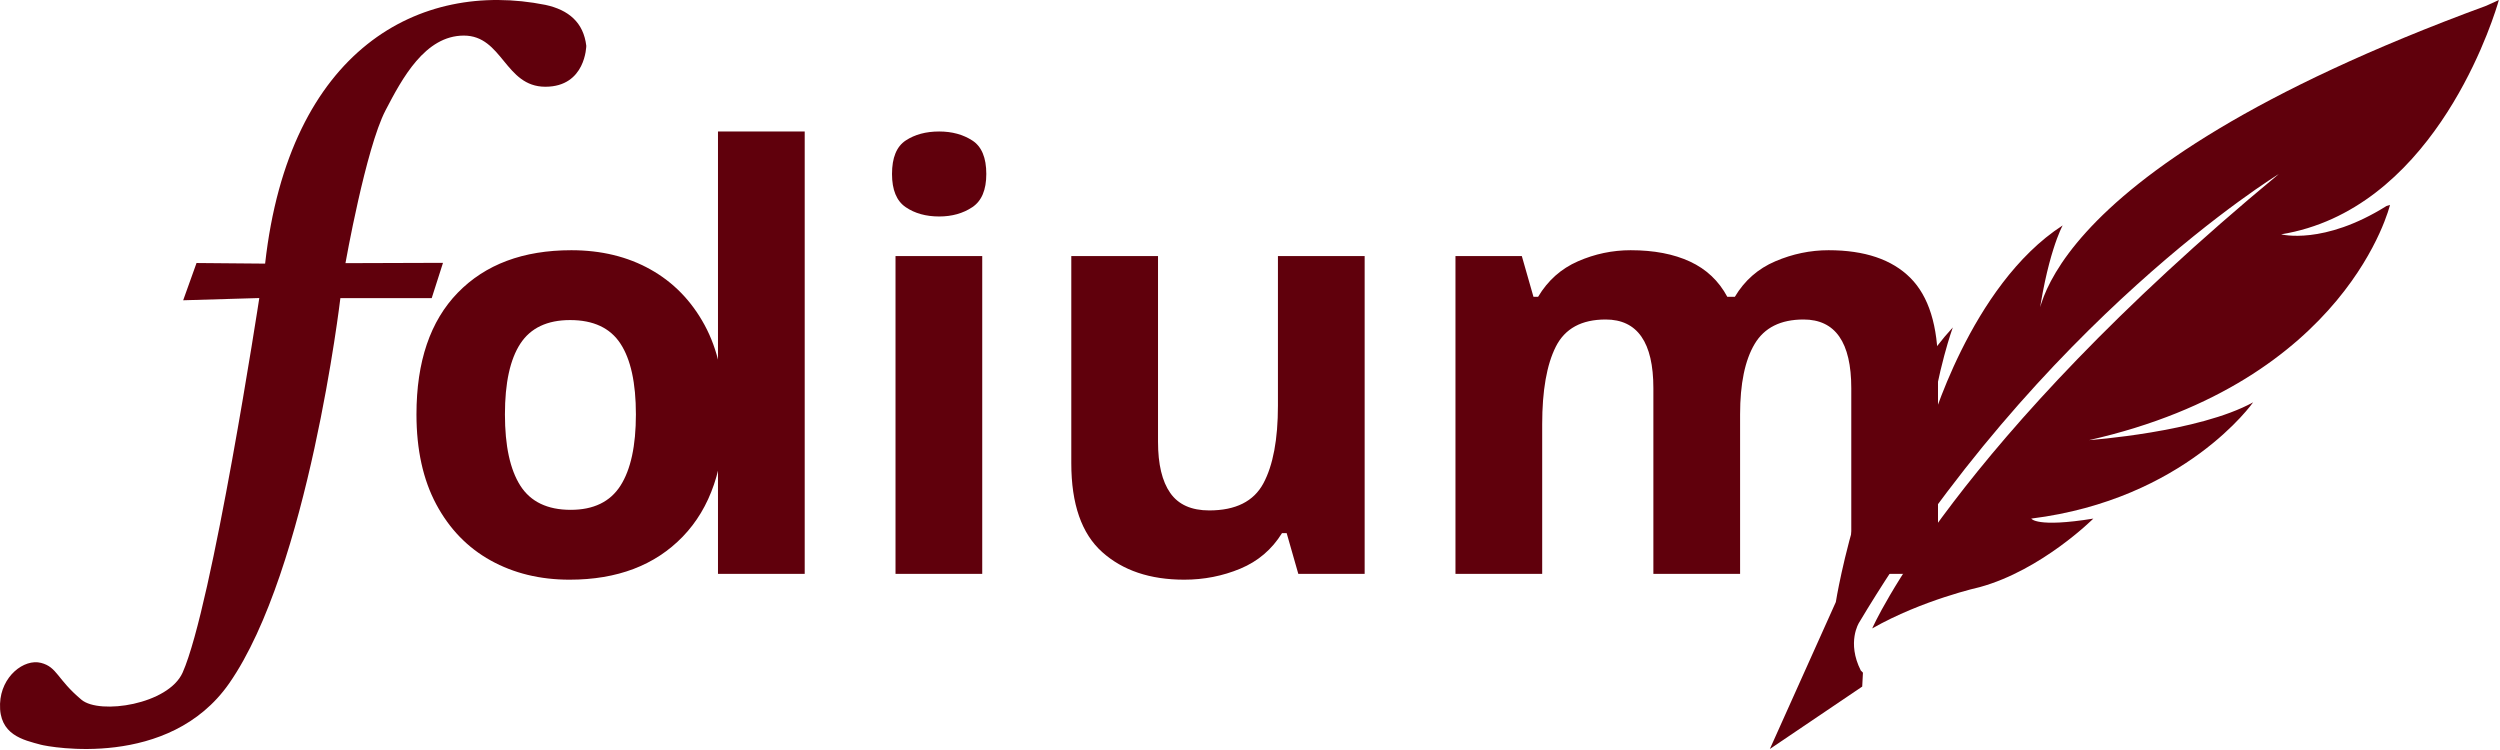
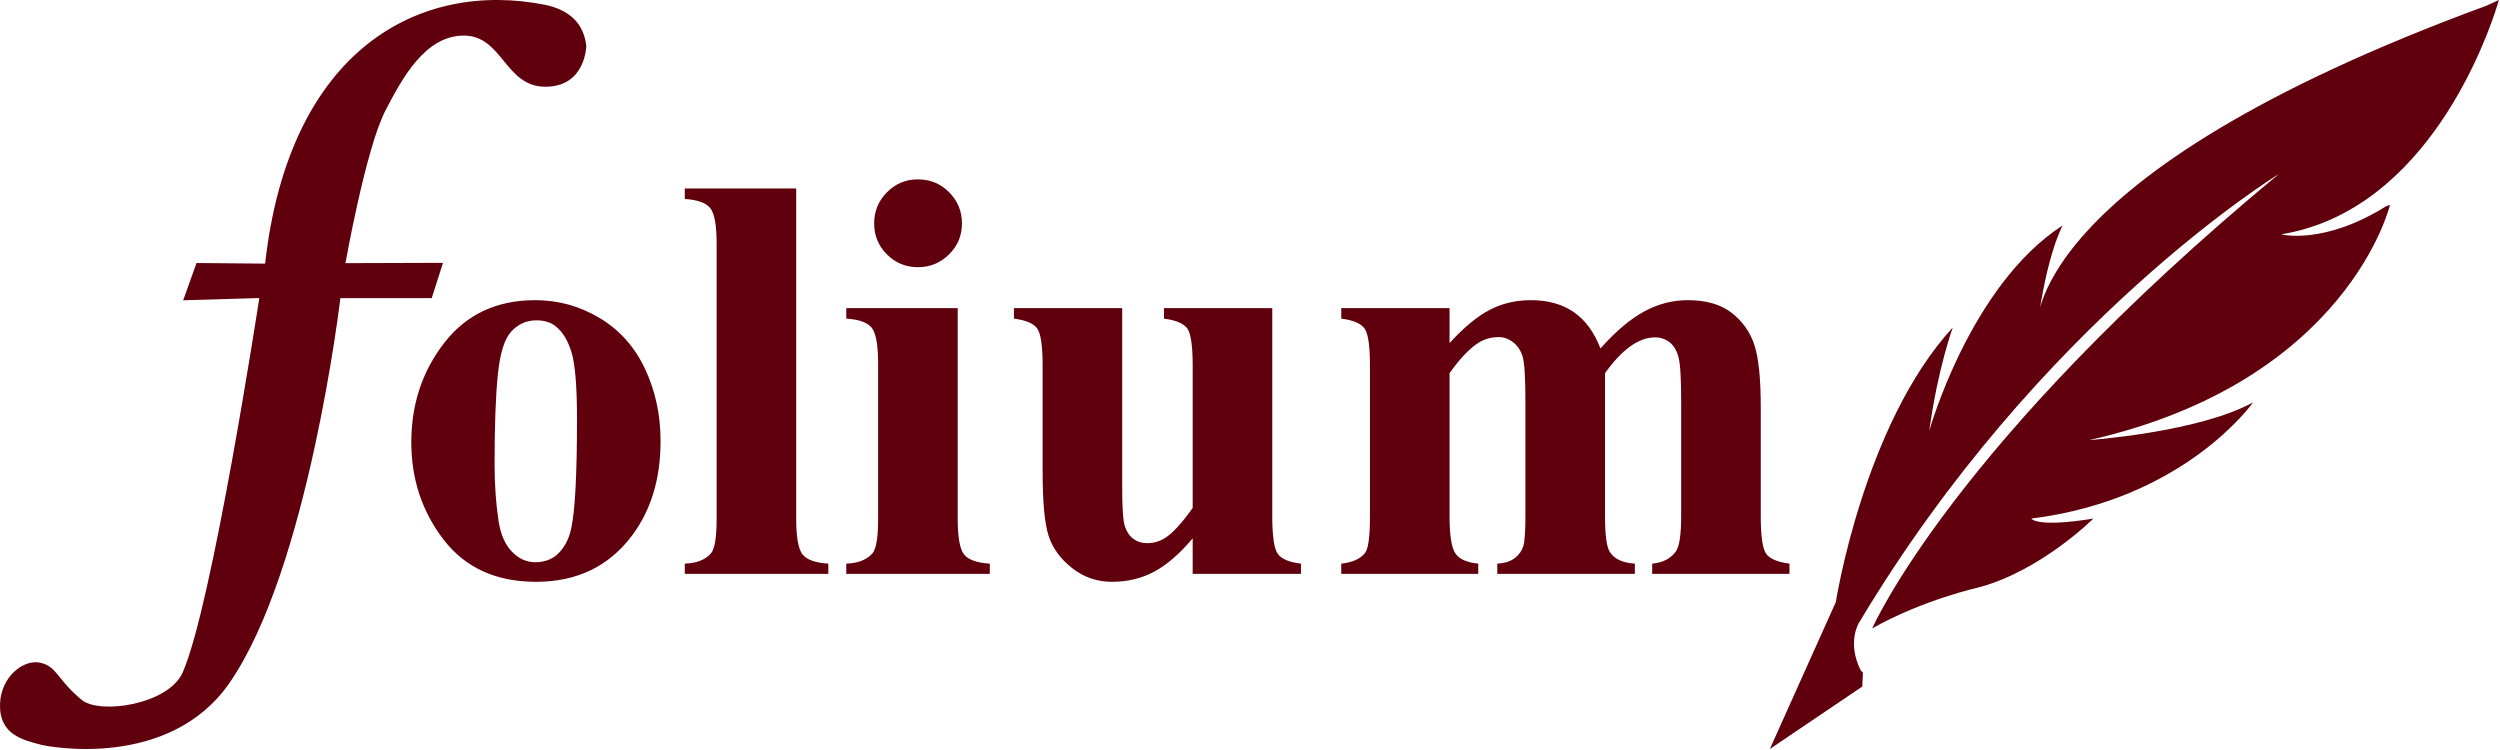
<svg xmlns="http://www.w3.org/2000/svg" width="100%" height="100%" viewBox="0 0 1718 515" version="1.1" xml:space="preserve" style="fill-rule:evenodd;clip-rule:evenodd;stroke-linejoin:round;stroke-miterlimit:2;">
  <g transform="matrix(1,0,0,1,-253.7702,-121.5833)">
    <g transform="matrix(3.737361,0,0,0.900207,0,0)">
      <g transform="matrix(0.267569,0,0,1.110856,432.5691,-1271.313)">
        <g id="feather" transform="matrix(4.166667,0,0,4.166667,354.3243,1780.736)">
          <path d="M0,-123.53C0,-123.53 -0.07,-123.273 -0.215,-122.8C-1.748,-117.812 -11.652,-88.832 -35.911,-84.883C-35.911,-84.883 -28.941,-83.03 -18.529,-89.559L-17.956,-89.736C-17.956,-89.736 -24.882,-60.589 -67.588,-50.942C-67.588,-50.942 -49.471,-52.236 -40.529,-57.177C-40.529,-57.177 -51.706,-41.177 -77.117,-38C-77.117,-38 -76.294,-36.471 -66.882,-38C-66.882,-38 -75.353,-29.53 -85.588,-26.706C-85.588,-26.706 -95.117,-24.589 -103.353,-19.883C-103.353,-19.883 -90.177,-50.236 -36.294,-94.824C-36.294,-94.824 -75.706,-70.765 -105.529,-20.824C-105.529,-20.824 -107.588,-17.589 -105.235,-12.942L-104.882,-12.589L-105,-10.295L-120.235,0L-109.353,-24.236C-109.353,-24.236 -104.765,-53.53 -90.059,-69.53C-90.059,-69.53 -92.529,-62.824 -93.941,-52.471C-93.941,-52.471 -87.235,-76.471 -71.941,-86.354C-71.941,-86.354 -74.646,-81.53 -76.177,-69.177C-76.177,-69.177 -79.235,-94.236 -2.059,-122.589L0,-123.53Z" style="fill:#60000c;fill-rule:nonzero;" />
        </g>
        <g transform="matrix(1,0,0,1,-2050.314,640.3386)">
-           <g transform="matrix(400,0,0,400,1905.214,1020.043)">
-                     </g>
-           <text x="955.614px" y="1020.043px" style="font-family:'EBGaramond-SemiBold', 'EB Garamond';font-weight:600;font-size:400px;fill:#60000c;">o<tspan x="1149.614px " y="1020.043px ">l</tspan>ium</text>
+           <path d="M1055.22 831.96Q1079.05 831.96 1099.56 844.26Q1120.07 856.57 1130.71 879.22Q1141.36 901.88 1141.36 928.83Q1141.36 967.7 1121.63 993.87Q1097.8 1025.51 1055.81 1025.51Q1014.6 1025.51 992.33 996.61Q970.07 967.7 970.07 929.61Q970.07 890.36 992.82 861.16Q1015.57 831.96 1055.22 831.96ZM1056 845.82Q1046.04 845.82 1038.91 853.34Q1031.79 860.86 1029.54 883.03Q1027.29 905.2 1027.29 944.65Q1027.29 965.55 1030.03 983.71Q1032.18 997.58 1039.21 1004.81Q1046.24 1012.04 1055.22 1012.04Q1064.01 1012.04 1069.87 1007.15Q1077.49 1000.51 1080.03 988.6Q1083.93 970.04 1083.93 913.6Q1083.93 880.39 1080.22 867.99Q1076.51 855.59 1069.29 849.93Q1064.21 845.82 1056 845.82ZM1234.57 755.2V982.15Q1234.57 1001.49 1239.07 1006.86Q1243.56 1012.23 1256.65 1013.01V1020.04H1158.01V1013.01Q1170.12 1012.62 1175.98 1005.98Q1179.89 1001.49 1179.89 982.15V793.09Q1179.89 773.95 1175.4 768.58Q1170.9 763.21 1158.01 762.43V755.2ZM1318.2 748.95Q1330.9 748.95 1339.69 757.84Q1348.48 766.72 1348.48 779.22Q1348.48 791.72 1339.59 800.51Q1330.7 809.3 1318.2 809.3Q1305.7 809.3 1296.91 800.51Q1288.13 791.72 1288.13 779.22Q1288.13 766.72 1296.91 757.84Q1305.7 748.95 1318.2 748.95ZM1345.55 837.43V982.15Q1345.55 1001.49 1350.04 1006.86Q1354.53 1012.23 1367.62 1013.01V1020.04H1268.99V1013.01Q1281.09 1012.62 1286.95 1005.98Q1290.86 1001.49 1290.86 982.15V875.51Q1290.86 856.18 1286.37 850.8Q1281.88 845.43 1268.99 844.65V837.43ZM1561.72 837.43V980.39Q1561.72 1001.29 1565.63 1006.47Q1569.53 1011.64 1581.45 1013.01V1020.04H1507.03V995.63Q1493.95 1011.25 1480.86 1018.38Q1467.78 1025.51 1451.57 1025.51Q1436.14 1025.51 1424.12 1016.04Q1412.11 1006.57 1408.01 993.87Q1403.91 981.18 1403.91 949.54V877.07Q1403.91 856.37 1400.1 851.29Q1396.29 846.21 1384.18 844.65V837.43H1458.6V962.23Q1458.6 981.76 1460.45 987.43Q1462.31 993.09 1466.31 996.02Q1470.32 998.95 1475.59 998.95Q1482.62 998.95 1488.28 995.24Q1496.1 990.16 1507.03 974.73V877.07Q1507.03 856.37 1503.23 851.29Q1499.42 846.21 1487.31 844.65V837.43ZM1683.54 837.43V861.45Q1698.58 845.04 1711.38 838.5Q1724.17 831.96 1739.4 831.96Q1756.98 831.96 1768.9 840.16Q1780.81 848.36 1787.25 865.16Q1802.88 847.58 1817.24 839.77Q1831.59 831.96 1847.22 831.96Q1866.16 831.96 1877.39 840.65Q1888.62 849.34 1893.02 862.72Q1897.41 876.1 1897.41 905.39V980.2Q1897.41 1001.29 1901.22 1006.37Q1905.03 1011.45 1917.14 1013.01V1020.04H1822.8V1013.01Q1833.93 1012.04 1839.21 1004.42Q1842.72 999.14 1842.72 980.2V901.68Q1842.72 877.27 1840.77 870.63Q1838.82 863.99 1834.62 860.77Q1830.42 857.54 1824.75 857.54Q1816.36 857.54 1807.76 863.7Q1799.17 869.85 1790.38 882.15V980.2Q1790.38 999.93 1793.7 1005Q1798.19 1012.23 1810.89 1013.01V1020.04H1716.36V1013.01Q1723.97 1012.62 1728.37 1009.2Q1732.76 1005.79 1734.23 1001Q1735.69 996.21 1735.69 980.2V901.68Q1735.69 876.88 1733.74 870.63Q1731.79 864.38 1727.2 860.86Q1722.61 857.35 1717.33 857.35Q1709.52 857.35 1703.08 861.45Q1693.9 867.5 1683.54 882.15V980.2Q1683.54 999.54 1687.35 1005.69Q1691.16 1011.84 1703.27 1013.01V1020.04H1609.13V1013.01Q1620.65 1011.84 1625.54 1005.59Q1628.86 1001.29 1628.86 980.2V877.07Q1628.86 856.37 1625.05 851.29Q1621.24 846.21 1609.13 844.65V837.43Z" style="fill:#60000c;" />
        </g>
        <g transform="matrix(0.800874,0,0,0.800874,-1578.834,785.72)">
          <path d="M772.701,639.03C772.701,639.03 772.313,674.16 737.571,674.16C702.83,674.16 700.91,630.263 667.63,630.263C634.35,630.263 614.713,666.983 600.414,694.472C583.485,727.017 566.057,825.533 566.057,825.533L649.752,825.259L640.058,855.57L561.688,855.57C561.688,855.57 534.169,1088.739 466.249,1186.14C414.66,1260.122 311.415,1240.547 304.787,1238.765C289.573,1234.675 268.723,1230.329 269.658,1203.636C270.491,1179.843 290.453,1164.826 304.787,1168.507C318.845,1172.116 318.464,1182.535 339.561,1200.164C355.146,1213.187 414.238,1204.183 426.366,1176.78C451.794,1119.331 492.125,855.466 492.125,855.466L426.805,857.386L438.263,825.413L497.117,825.933C517.752,641.531 629.969,582.497 737.571,603.901C757.714,608.232 770.335,619.144 772.701,639.03Z" style="fill:#60000c;" />
        </g>
      </g>
    </g>
  </g>
</svg>
